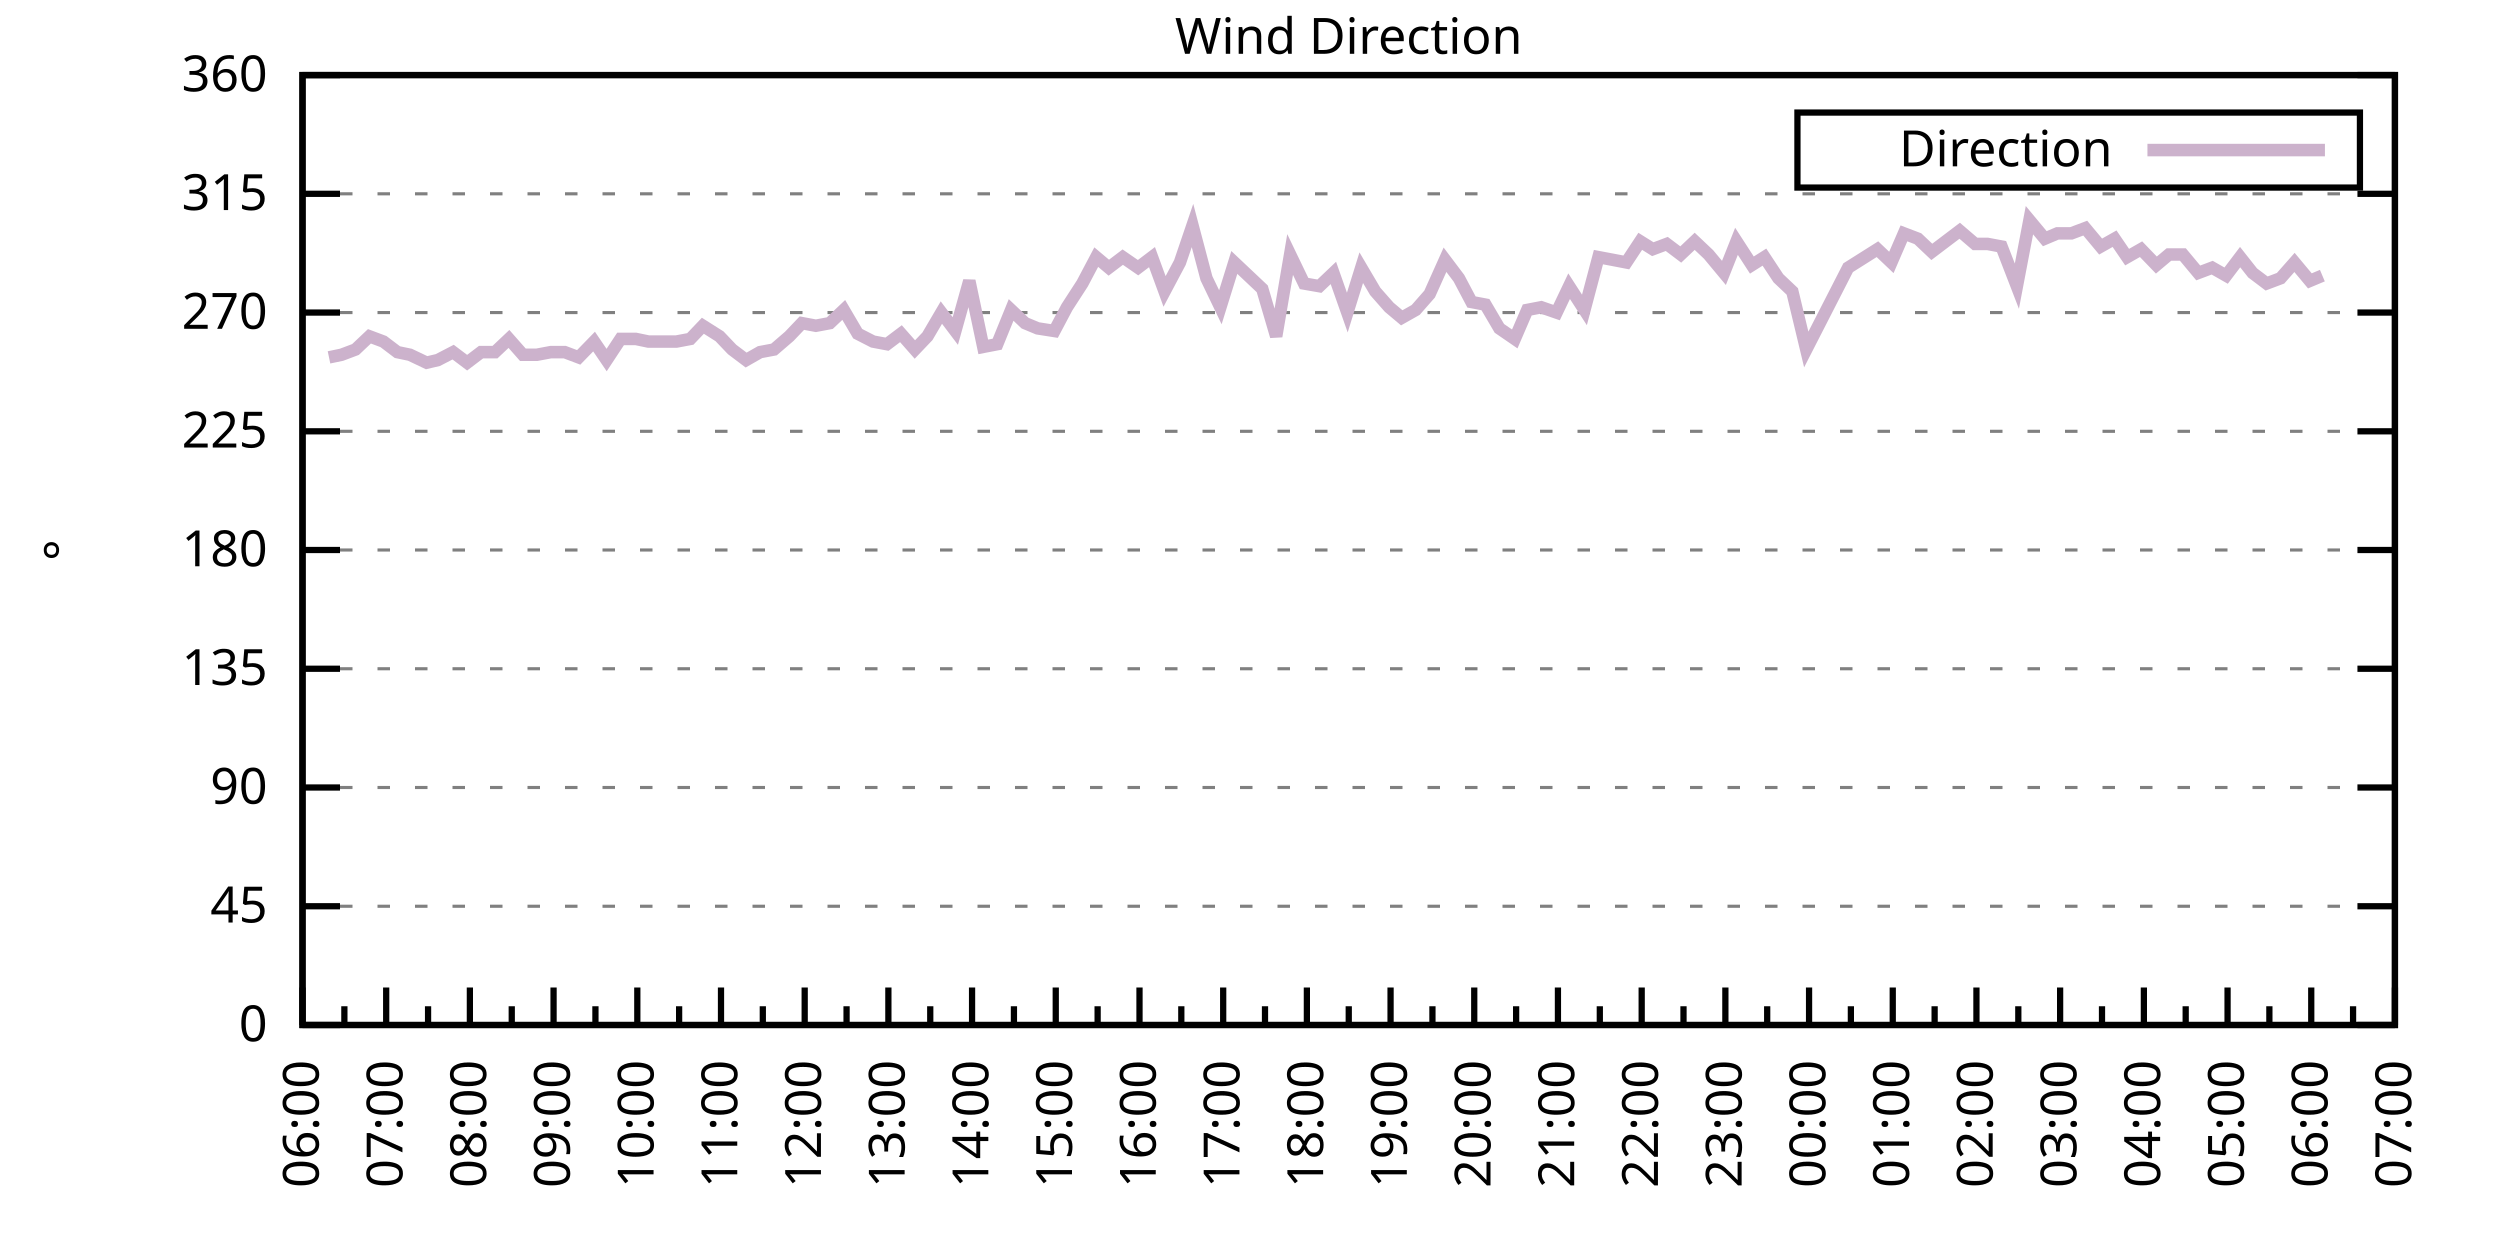
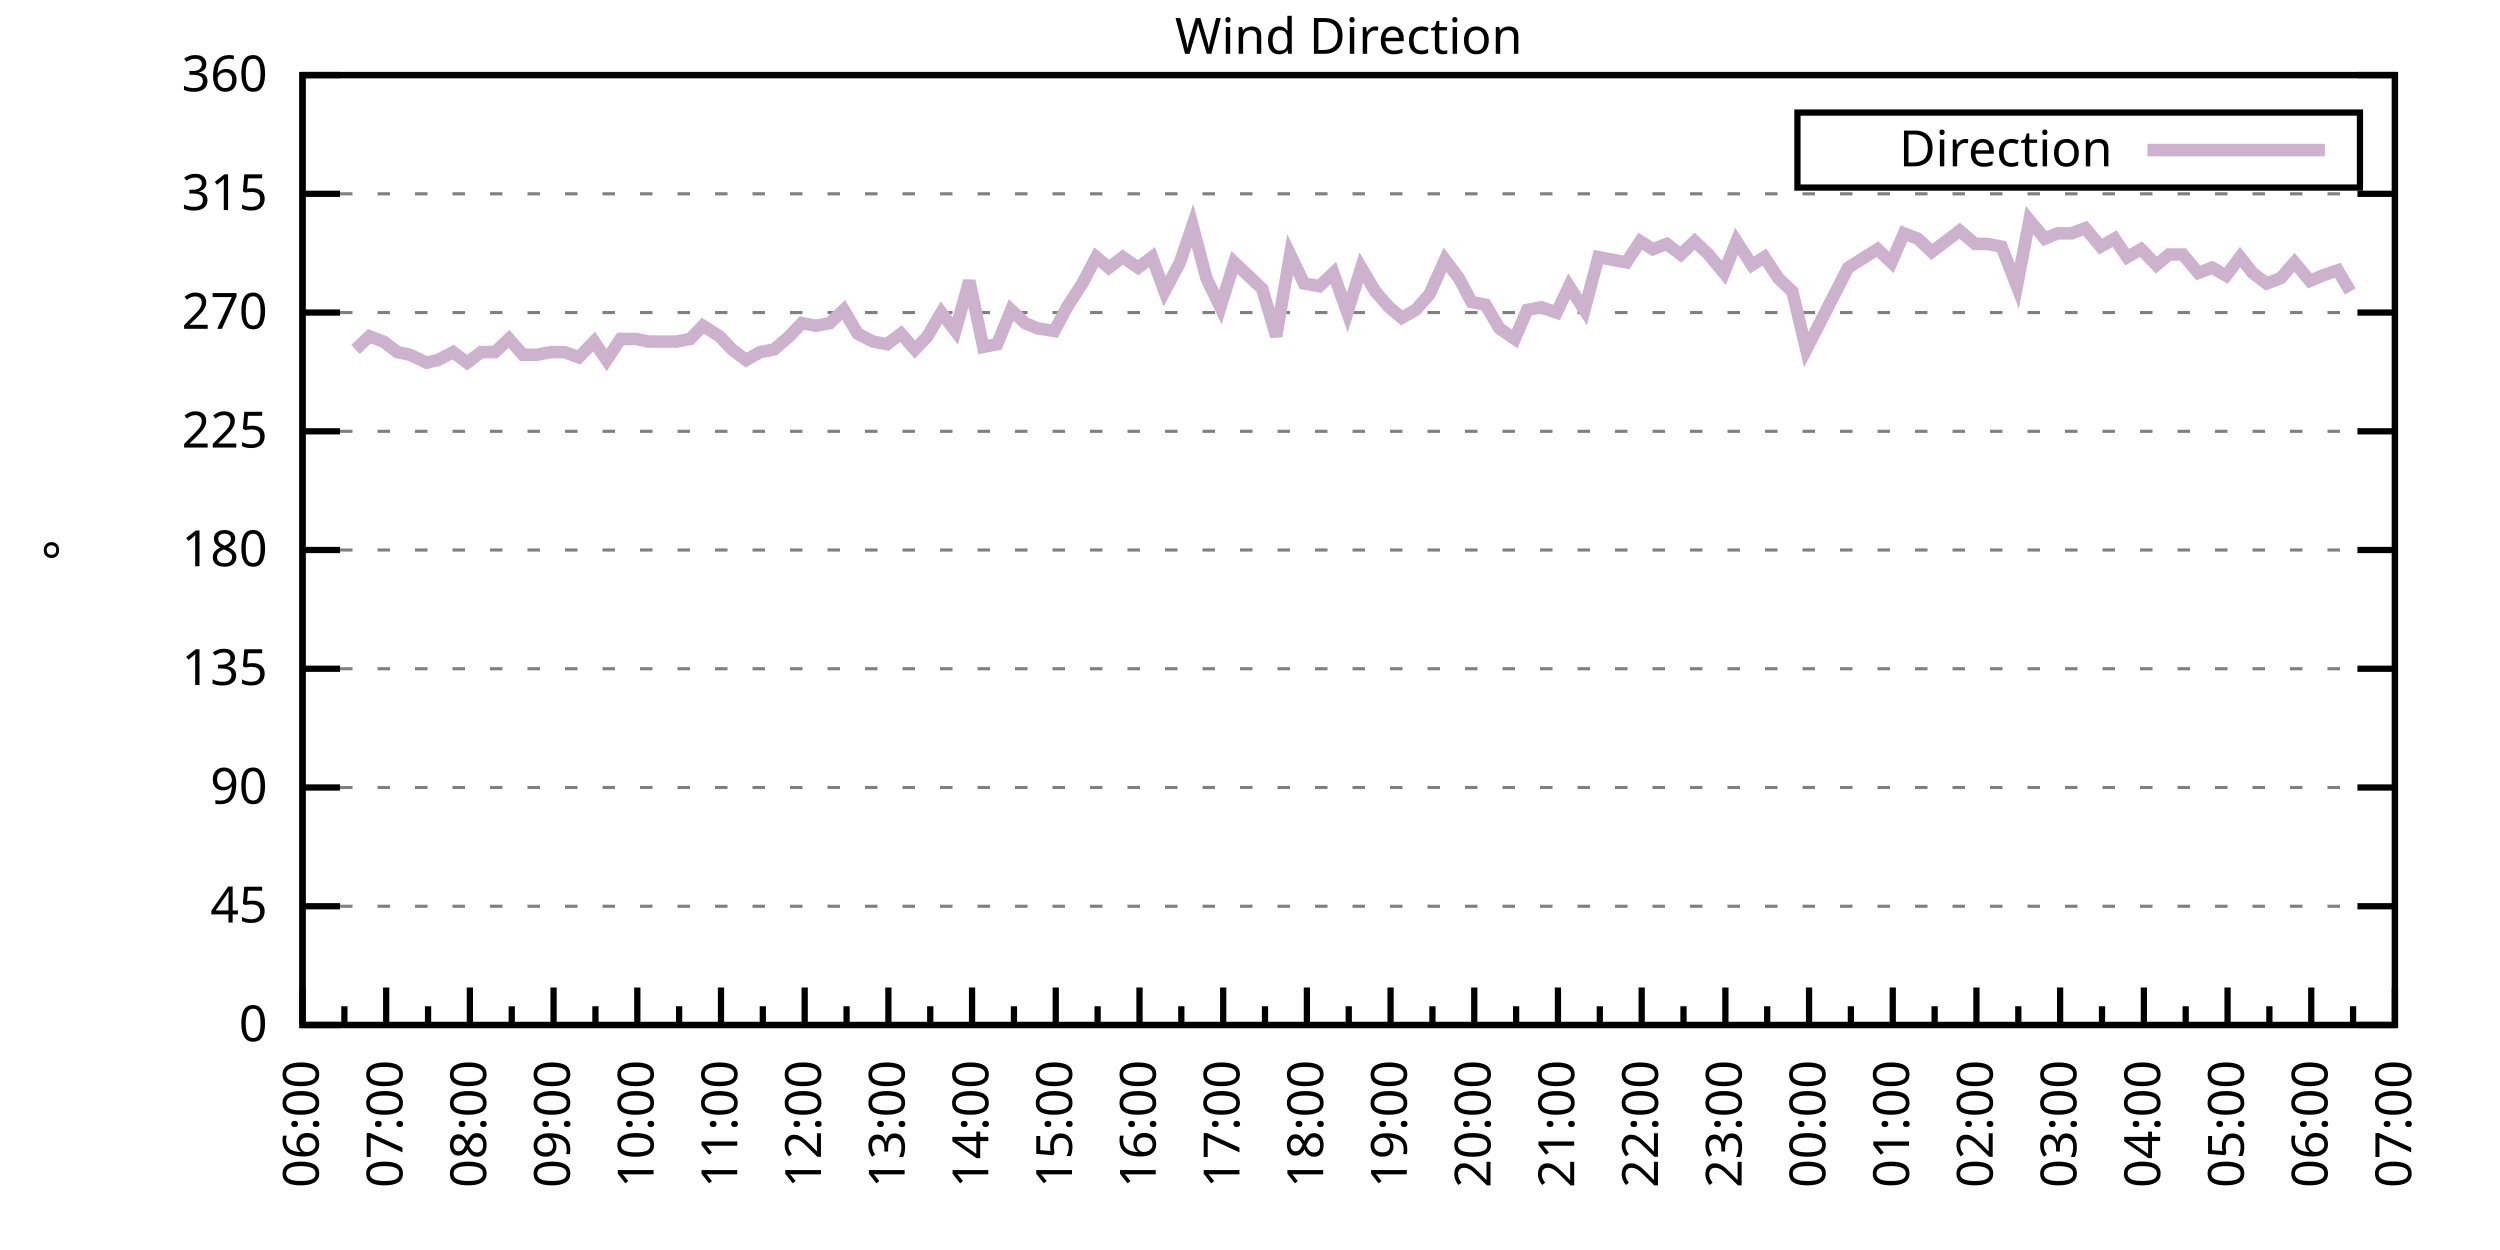
<svg xmlns="http://www.w3.org/2000/svg" xmlns:xlink="http://www.w3.org/1999/xlink" width="400" height="200" viewBox="0 0 400 200">
  <g id="gnuplot_canvas">
    <rect x="0" y="0" width="400" height="200" fill="none" />
    <defs>
      <circle id="gpDot" r="0.5" stroke-width="0.5" stroke="currentColor" />
      <path id="gpPt0" stroke-width="0.333" stroke="currentColor" d="M-1,0 h2 M0,-1 v2" />
      <path id="gpPt1" stroke-width="0.333" stroke="currentColor" d="M-1,-1 L1,1 M1,-1 L-1,1" />
      <path id="gpPt2" stroke-width="0.333" stroke="currentColor" d="M-1,0 L1,0 M0,-1 L0,1 M-1,-1 L1,1 M-1,1 L1,-1" />
      <rect id="gpPt3" stroke-width="0.333" stroke="currentColor" x="-1" y="-1" width="2" height="2" />
      <rect id="gpPt4" stroke-width="0.333" stroke="currentColor" fill="currentColor" x="-1" y="-1" width="2" height="2" />
      <circle id="gpPt5" stroke-width="0.333" stroke="currentColor" cx="0" cy="0" r="1" />
      <use xlink:href="#gpPt5" id="gpPt6" fill="currentColor" stroke="none" />
      <path id="gpPt7" stroke-width="0.333" stroke="currentColor" d="M0,-1.33 L-1.33,0.67 L1.33,0.67 z" />
      <use xlink:href="#gpPt7" id="gpPt8" fill="currentColor" stroke="none" />
      <use xlink:href="#gpPt7" id="gpPt9" stroke="currentColor" transform="rotate(180)" />
      <use xlink:href="#gpPt9" id="gpPt10" fill="currentColor" stroke="none" />
      <use xlink:href="#gpPt3" id="gpPt11" stroke="currentColor" transform="rotate(45)" />
      <use xlink:href="#gpPt11" id="gpPt12" fill="currentColor" stroke="none" />
      <path id="gpPt13" stroke-width="0.333" stroke="currentColor" d="M0,1.330 L1.265,0.411 L0.782,-1.067 L-0.782,-1.076 L-1.265,0.411 z" />
      <use xlink:href="#gpPt13" id="gpPt14" fill="currentColor" stroke="none" />
      <filter id="textbox" filterUnits="objectBoundingBox" x="0" y="0" height="1" width="1">
        <feFlood flood-color="white" flood-opacity="1" result="bgnd" />
        <feComposite in="SourceGraphic" in2="bgnd" operator="atop" />
      </filter>
      <filter id="greybox" filterUnits="objectBoundingBox" x="0" y="0" height="1" width="1">
        <feFlood flood-color="lightgrey" flood-opacity="1" result="grey" />
        <feComposite in="SourceGraphic" in2="grey" operator="atop" />
      </filter>
    </defs>
    <g fill="none" color="white" stroke="currentColor" stroke-width="1.00" stroke-linecap="butt" stroke-linejoin="miter">
</g>
    <g fill="none" color="black" stroke="currentColor" stroke-width="1.00" stroke-linecap="butt" stroke-linejoin="miter">
      <g stroke="none" shape-rendering="crispEdges">
        <polygon fill="rgb(255, 255, 255)" points="48.40,164.00 383.18,164.00 383.18,12.02 48.40,12.02 " />
      </g>
    </g>
    <g fill="none" color="black" stroke="currentColor" stroke-width="1.00" stroke-linecap="butt" stroke-linejoin="miter">
</g>
    <g fill="none" color="black" stroke="black" stroke-width="0.50" stroke-linecap="butt" stroke-linejoin="miter">
</g>
    <g fill="none" color="gray" stroke="currentColor" stroke-width="0.50" stroke-linecap="butt" stroke-linejoin="miter">
      <path stroke="gray" stroke-dasharray="2,4" class="gridline" d="M48.40,164.00 L383.19,164.00  " />
    </g>
    <g fill="none" color="gray" stroke="gray" stroke-width="1.00" stroke-linecap="butt" stroke-linejoin="miter">
</g>
    <g fill="none" color="black" stroke="currentColor" stroke-width="1.00" stroke-linecap="butt" stroke-linejoin="miter">
      <path stroke="black" d="M48.40,164.00 L54.40,164.00 M383.19,164.00 L377.19,164.00  " />
      <g transform="translate(42.80,166.60)" stroke="none" fill="black" font-family="Sans" font-size="8.00" text-anchor="end">
        <text>
          <tspan font-family="Sans"> 0</tspan>
        </text>
      </g>
    </g>
    <g fill="none" color="black" stroke="currentColor" stroke-width="1.00" stroke-linecap="butt" stroke-linejoin="miter">
</g>
    <g fill="none" color="black" stroke="black" stroke-width="0.50" stroke-linecap="butt" stroke-linejoin="miter">
</g>
    <g fill="none" color="gray" stroke="currentColor" stroke-width="0.50" stroke-linecap="butt" stroke-linejoin="miter">
      <path stroke="gray" stroke-dasharray="2,4" class="gridline" d="M48.40,145.00 L383.19,145.00  " />
    </g>
    <g fill="none" color="gray" stroke="gray" stroke-width="1.00" stroke-linecap="butt" stroke-linejoin="miter">
</g>
    <g fill="none" color="black" stroke="currentColor" stroke-width="1.00" stroke-linecap="butt" stroke-linejoin="miter">
      <path stroke="black" d="M48.40,145.00 L54.40,145.00 M383.19,145.00 L377.19,145.00  " />
      <g transform="translate(42.80,147.60)" stroke="none" fill="black" font-family="Sans" font-size="8.00" text-anchor="end">
        <text>
          <tspan font-family="Sans"> 45</tspan>
        </text>
      </g>
    </g>
    <g fill="none" color="black" stroke="currentColor" stroke-width="1.00" stroke-linecap="butt" stroke-linejoin="miter">
</g>
    <g fill="none" color="black" stroke="black" stroke-width="0.50" stroke-linecap="butt" stroke-linejoin="miter">
</g>
    <g fill="none" color="gray" stroke="currentColor" stroke-width="0.50" stroke-linecap="butt" stroke-linejoin="miter">
      <path stroke="gray" stroke-dasharray="2,4" class="gridline" d="M48.40,126.00 L383.19,126.00  " />
    </g>
    <g fill="none" color="gray" stroke="gray" stroke-width="1.00" stroke-linecap="butt" stroke-linejoin="miter">
</g>
    <g fill="none" color="black" stroke="currentColor" stroke-width="1.00" stroke-linecap="butt" stroke-linejoin="miter">
      <path stroke="black" d="M48.40,126.00 L54.40,126.00 M383.19,126.00 L377.19,126.00  " />
      <g transform="translate(42.80,128.60)" stroke="none" fill="black" font-family="Sans" font-size="8.00" text-anchor="end">
        <text>
          <tspan font-family="Sans"> 90</tspan>
        </text>
      </g>
    </g>
    <g fill="none" color="black" stroke="currentColor" stroke-width="1.00" stroke-linecap="butt" stroke-linejoin="miter">
</g>
    <g fill="none" color="black" stroke="black" stroke-width="0.50" stroke-linecap="butt" stroke-linejoin="miter">
</g>
    <g fill="none" color="gray" stroke="currentColor" stroke-width="0.50" stroke-linecap="butt" stroke-linejoin="miter">
      <path stroke="gray" stroke-dasharray="2,4" class="gridline" d="M48.40,107.00 L383.19,107.00  " />
    </g>
    <g fill="none" color="gray" stroke="gray" stroke-width="1.00" stroke-linecap="butt" stroke-linejoin="miter">
</g>
    <g fill="none" color="black" stroke="currentColor" stroke-width="1.00" stroke-linecap="butt" stroke-linejoin="miter">
      <path stroke="black" d="M48.40,107.00 L54.40,107.00 M383.19,107.00 L377.19,107.00  " />
      <g transform="translate(42.80,109.60)" stroke="none" fill="black" font-family="Sans" font-size="8.00" text-anchor="end">
        <text>
          <tspan font-family="Sans"> 135</tspan>
        </text>
      </g>
    </g>
    <g fill="none" color="black" stroke="currentColor" stroke-width="1.00" stroke-linecap="butt" stroke-linejoin="miter">
</g>
    <g fill="none" color="black" stroke="black" stroke-width="0.50" stroke-linecap="butt" stroke-linejoin="miter">
</g>
    <g fill="none" color="gray" stroke="currentColor" stroke-width="0.50" stroke-linecap="butt" stroke-linejoin="miter">
      <path stroke="gray" stroke-dasharray="2,4" class="gridline" d="M48.40,88.00 L383.19,88.00  " />
    </g>
    <g fill="none" color="gray" stroke="gray" stroke-width="1.00" stroke-linecap="butt" stroke-linejoin="miter">
</g>
    <g fill="none" color="black" stroke="currentColor" stroke-width="1.00" stroke-linecap="butt" stroke-linejoin="miter">
      <path stroke="black" d="M48.40,88.00 L54.40,88.00 M383.19,88.00 L377.19,88.00  " />
      <g transform="translate(42.80,90.60)" stroke="none" fill="black" font-family="Sans" font-size="8.00" text-anchor="end">
        <text>
          <tspan font-family="Sans"> 180</tspan>
        </text>
      </g>
    </g>
    <g fill="none" color="black" stroke="currentColor" stroke-width="1.00" stroke-linecap="butt" stroke-linejoin="miter">
</g>
    <g fill="none" color="black" stroke="black" stroke-width="0.50" stroke-linecap="butt" stroke-linejoin="miter">
</g>
    <g fill="none" color="gray" stroke="currentColor" stroke-width="0.50" stroke-linecap="butt" stroke-linejoin="miter">
      <path stroke="gray" stroke-dasharray="2,4" class="gridline" d="M48.40,69.01 L383.19,69.01  " />
    </g>
    <g fill="none" color="gray" stroke="gray" stroke-width="1.00" stroke-linecap="butt" stroke-linejoin="miter">
</g>
    <g fill="none" color="black" stroke="currentColor" stroke-width="1.00" stroke-linecap="butt" stroke-linejoin="miter">
      <path stroke="black" d="M48.40,69.01 L54.40,69.01 M383.19,69.01 L377.19,69.01  " />
      <g transform="translate(42.80,71.61)" stroke="none" fill="black" font-family="Sans" font-size="8.00" text-anchor="end">
        <text>
          <tspan font-family="Sans"> 225</tspan>
        </text>
      </g>
    </g>
    <g fill="none" color="black" stroke="currentColor" stroke-width="1.00" stroke-linecap="butt" stroke-linejoin="miter">
</g>
    <g fill="none" color="black" stroke="black" stroke-width="0.50" stroke-linecap="butt" stroke-linejoin="miter">
</g>
    <g fill="none" color="gray" stroke="currentColor" stroke-width="0.50" stroke-linecap="butt" stroke-linejoin="miter">
      <path stroke="gray" stroke-dasharray="2,4" class="gridline" d="M48.40,50.01 L383.19,50.01  " />
    </g>
    <g fill="none" color="gray" stroke="gray" stroke-width="1.00" stroke-linecap="butt" stroke-linejoin="miter">
</g>
    <g fill="none" color="black" stroke="currentColor" stroke-width="1.00" stroke-linecap="butt" stroke-linejoin="miter">
      <path stroke="black" d="M48.40,50.01 L54.40,50.01 M383.19,50.01 L377.19,50.01  " />
      <g transform="translate(42.80,52.61)" stroke="none" fill="black" font-family="Sans" font-size="8.00" text-anchor="end">
        <text>
          <tspan font-family="Sans"> 270</tspan>
        </text>
      </g>
    </g>
    <g fill="none" color="black" stroke="currentColor" stroke-width="1.00" stroke-linecap="butt" stroke-linejoin="miter">
</g>
    <g fill="none" color="black" stroke="black" stroke-width="0.50" stroke-linecap="butt" stroke-linejoin="miter">
</g>
    <g fill="none" color="gray" stroke="currentColor" stroke-width="0.50" stroke-linecap="butt" stroke-linejoin="miter">
      <path stroke="gray" stroke-dasharray="2,4" class="gridline" d="M48.40,31.01 L383.19,31.01  " />
    </g>
    <g fill="none" color="gray" stroke="gray" stroke-width="1.00" stroke-linecap="butt" stroke-linejoin="miter">
</g>
    <g fill="none" color="black" stroke="currentColor" stroke-width="1.00" stroke-linecap="butt" stroke-linejoin="miter">
      <path stroke="black" d="M48.40,31.01 L54.40,31.01 M383.19,31.01 L377.19,31.01  " />
      <g transform="translate(42.80,33.61)" stroke="none" fill="black" font-family="Sans" font-size="8.00" text-anchor="end">
        <text>
          <tspan font-family="Sans"> 315</tspan>
        </text>
      </g>
    </g>
    <g fill="none" color="black" stroke="currentColor" stroke-width="1.00" stroke-linecap="butt" stroke-linejoin="miter">
</g>
    <g fill="none" color="black" stroke="black" stroke-width="0.50" stroke-linecap="butt" stroke-linejoin="miter">
</g>
    <g fill="none" color="gray" stroke="currentColor" stroke-width="0.50" stroke-linecap="butt" stroke-linejoin="miter">
      <path stroke="gray" stroke-dasharray="2,4" class="gridline" d="M48.40,12.01 L383.19,12.01  " />
    </g>
    <g fill="none" color="gray" stroke="gray" stroke-width="1.00" stroke-linecap="butt" stroke-linejoin="miter">
</g>
    <g fill="none" color="black" stroke="currentColor" stroke-width="1.00" stroke-linecap="butt" stroke-linejoin="miter">
      <path stroke="black" d="M48.40,12.01 L54.40,12.01 M383.19,12.01 L377.19,12.01  " />
      <g transform="translate(42.80,14.61)" stroke="none" fill="black" font-family="Sans" font-size="8.00" text-anchor="end">
        <text>
          <tspan font-family="Sans"> 360</tspan>
        </text>
      </g>
    </g>
    <g fill="none" color="black" stroke="currentColor" stroke-width="1.00" stroke-linecap="butt" stroke-linejoin="miter">
      <path stroke="black" d="M48.40,164.00 L48.40,158.00  " />
      <g transform="translate(51.00,169.60) rotate(270)" stroke="none" fill="black" font-family="Sans" font-size="8.00" text-anchor="end">
        <text>
          <tspan font-family="Sans">06:00</tspan>
        </text>
      </g>
    </g>
    <g fill="none" color="black" stroke="currentColor" stroke-width="1.00" stroke-linecap="butt" stroke-linejoin="miter">
      <path stroke="black" d="M55.10,164.00 L55.10,161.00 M61.79,164.00 L61.79,158.00  " />
      <g transform="translate(64.39,169.60) rotate(270)" stroke="none" fill="black" font-family="Sans" font-size="8.00" text-anchor="end">
        <text>
          <tspan font-family="Sans">07:00</tspan>
        </text>
      </g>
    </g>
    <g fill="none" color="black" stroke="currentColor" stroke-width="1.00" stroke-linecap="butt" stroke-linejoin="miter">
      <path stroke="black" d="M68.49,164.00 L68.49,161.00 M75.18,164.00 L75.18,158.00  " />
      <g transform="translate(77.78,169.60) rotate(270)" stroke="none" fill="black" font-family="Sans" font-size="8.00" text-anchor="end">
        <text>
          <tspan font-family="Sans">08:00</tspan>
        </text>
      </g>
    </g>
    <g fill="none" color="black" stroke="currentColor" stroke-width="1.00" stroke-linecap="butt" stroke-linejoin="miter">
      <path stroke="black" d="M81.88,164.00 L81.88,161.00 M88.57,164.00 L88.57,158.00  " />
      <g transform="translate(91.17,169.60) rotate(270)" stroke="none" fill="black" font-family="Sans" font-size="8.00" text-anchor="end">
        <text>
          <tspan font-family="Sans">09:00</tspan>
        </text>
      </g>
    </g>
    <g fill="none" color="black" stroke="currentColor" stroke-width="1.00" stroke-linecap="butt" stroke-linejoin="miter">
      <path stroke="black" d="M95.27,164.00 L95.27,161.00 M101.97,164.00 L101.97,158.00  " />
      <g transform="translate(104.57,169.60) rotate(270)" stroke="none" fill="black" font-family="Sans" font-size="8.00" text-anchor="end">
        <text>
          <tspan font-family="Sans">10:00</tspan>
        </text>
      </g>
    </g>
    <g fill="none" color="black" stroke="currentColor" stroke-width="1.00" stroke-linecap="butt" stroke-linejoin="miter">
      <path stroke="black" d="M108.66,164.00 L108.66,161.00 M115.36,164.00 L115.36,158.00  " />
      <g transform="translate(117.96,169.60) rotate(270)" stroke="none" fill="black" font-family="Sans" font-size="8.00" text-anchor="end">
        <text>
          <tspan font-family="Sans">11:00</tspan>
        </text>
      </g>
    </g>
    <g fill="none" color="black" stroke="currentColor" stroke-width="1.00" stroke-linecap="butt" stroke-linejoin="miter">
      <path stroke="black" d="M122.05,164.00 L122.05,161.00 M128.75,164.00 L128.75,158.00  " />
      <g transform="translate(131.35,169.60) rotate(270)" stroke="none" fill="black" font-family="Sans" font-size="8.00" text-anchor="end">
        <text>
          <tspan font-family="Sans">12:00</tspan>
        </text>
      </g>
    </g>
    <g fill="none" color="black" stroke="currentColor" stroke-width="1.00" stroke-linecap="butt" stroke-linejoin="miter">
      <path stroke="black" d="M135.45,164.00 L135.45,161.00 M142.14,164.00 L142.14,158.00  " />
      <g transform="translate(144.74,169.60) rotate(270)" stroke="none" fill="black" font-family="Sans" font-size="8.00" text-anchor="end">
        <text>
          <tspan font-family="Sans">13:00</tspan>
        </text>
      </g>
    </g>
    <g fill="none" color="black" stroke="currentColor" stroke-width="1.00" stroke-linecap="butt" stroke-linejoin="miter">
      <path stroke="black" d="M148.84,164.00 L148.84,161.00 M155.53,164.00 L155.53,158.00  " />
      <g transform="translate(158.13,169.60) rotate(270)" stroke="none" fill="black" font-family="Sans" font-size="8.00" text-anchor="end">
        <text>
          <tspan font-family="Sans">14:00</tspan>
        </text>
      </g>
    </g>
    <g fill="none" color="black" stroke="currentColor" stroke-width="1.00" stroke-linecap="butt" stroke-linejoin="miter">
      <path stroke="black" d="M162.23,164.00 L162.23,161.00 M168.92,164.00 L168.92,158.00  " />
      <g transform="translate(171.52,169.60) rotate(270)" stroke="none" fill="black" font-family="Sans" font-size="8.00" text-anchor="end">
        <text>
          <tspan font-family="Sans">15:00</tspan>
        </text>
      </g>
    </g>
    <g fill="none" color="black" stroke="currentColor" stroke-width="1.00" stroke-linecap="butt" stroke-linejoin="miter">
      <path stroke="black" d="M175.62,164.00 L175.62,161.00 M182.32,164.00 L182.32,158.00  " />
      <g transform="translate(184.92,169.60) rotate(270)" stroke="none" fill="black" font-family="Sans" font-size="8.00" text-anchor="end">
        <text>
          <tspan font-family="Sans">16:00</tspan>
        </text>
      </g>
    </g>
    <g fill="none" color="black" stroke="currentColor" stroke-width="1.00" stroke-linecap="butt" stroke-linejoin="miter">
      <path stroke="black" d="M189.01,164.00 L189.01,161.00 M195.71,164.00 L195.71,158.00  " />
      <g transform="translate(198.31,169.60) rotate(270)" stroke="none" fill="black" font-family="Sans" font-size="8.00" text-anchor="end">
        <text>
          <tspan font-family="Sans">17:00</tspan>
        </text>
      </g>
    </g>
    <g fill="none" color="black" stroke="currentColor" stroke-width="1.00" stroke-linecap="butt" stroke-linejoin="miter">
      <path stroke="black" d="M202.40,164.00 L202.40,161.00 M209.10,164.00 L209.10,158.00  " />
      <g transform="translate(211.70,169.60) rotate(270)" stroke="none" fill="black" font-family="Sans" font-size="8.00" text-anchor="end">
        <text>
          <tspan font-family="Sans">18:00</tspan>
        </text>
      </g>
    </g>
    <g fill="none" color="black" stroke="currentColor" stroke-width="1.00" stroke-linecap="butt" stroke-linejoin="miter">
      <path stroke="black" d="M215.80,164.00 L215.80,161.00 M222.49,164.00 L222.49,158.00  " />
      <g transform="translate(225.09,169.60) rotate(270)" stroke="none" fill="black" font-family="Sans" font-size="8.00" text-anchor="end">
        <text>
          <tspan font-family="Sans">19:00</tspan>
        </text>
      </g>
    </g>
    <g fill="none" color="black" stroke="currentColor" stroke-width="1.00" stroke-linecap="butt" stroke-linejoin="miter">
      <path stroke="black" d="M229.19,164.00 L229.19,161.00 M235.88,164.00 L235.88,158.00  " />
      <g transform="translate(238.48,169.60) rotate(270)" stroke="none" fill="black" font-family="Sans" font-size="8.00" text-anchor="end">
        <text>
          <tspan font-family="Sans">20:00</tspan>
        </text>
      </g>
    </g>
    <g fill="none" color="black" stroke="currentColor" stroke-width="1.00" stroke-linecap="butt" stroke-linejoin="miter">
      <path stroke="black" d="M242.58,164.00 L242.58,161.00 M249.27,164.00 L249.27,158.00  " />
      <g transform="translate(251.87,169.60) rotate(270)" stroke="none" fill="black" font-family="Sans" font-size="8.00" text-anchor="end">
        <text>
          <tspan font-family="Sans">21:00</tspan>
        </text>
      </g>
    </g>
    <g fill="none" color="black" stroke="currentColor" stroke-width="1.00" stroke-linecap="butt" stroke-linejoin="miter">
      <path stroke="black" d="M255.97,164.00 L255.97,161.00 M262.67,164.00 L262.67,158.00  " />
      <g transform="translate(265.27,169.60) rotate(270)" stroke="none" fill="black" font-family="Sans" font-size="8.00" text-anchor="end">
        <text>
          <tspan font-family="Sans">22:00</tspan>
        </text>
      </g>
    </g>
    <g fill="none" color="black" stroke="currentColor" stroke-width="1.00" stroke-linecap="butt" stroke-linejoin="miter">
      <path stroke="black" d="M269.36,164.00 L269.36,161.00 M276.06,164.00 L276.06,158.00  " />
      <g transform="translate(278.66,169.60) rotate(270)" stroke="none" fill="black" font-family="Sans" font-size="8.00" text-anchor="end">
        <text>
          <tspan font-family="Sans">23:00</tspan>
        </text>
      </g>
    </g>
    <g fill="none" color="black" stroke="currentColor" stroke-width="1.00" stroke-linecap="butt" stroke-linejoin="miter">
      <path stroke="black" d="M282.75,164.00 L282.75,161.00 M289.45,164.00 L289.45,158.00  " />
      <g transform="translate(292.05,169.60) rotate(270)" stroke="none" fill="black" font-family="Sans" font-size="8.00" text-anchor="end">
        <text>
          <tspan font-family="Sans">00:00</tspan>
        </text>
      </g>
    </g>
    <g fill="none" color="black" stroke="currentColor" stroke-width="1.00" stroke-linecap="butt" stroke-linejoin="miter">
      <path stroke="black" d="M296.14,164.00 L296.14,161.00 M302.84,164.00 L302.84,158.00  " />
      <g transform="translate(305.44,169.60) rotate(270)" stroke="none" fill="black" font-family="Sans" font-size="8.00" text-anchor="end">
        <text>
          <tspan font-family="Sans">01:00</tspan>
        </text>
      </g>
    </g>
    <g fill="none" color="black" stroke="currentColor" stroke-width="1.00" stroke-linecap="butt" stroke-linejoin="miter">
      <path stroke="black" d="M309.54,164.00 L309.54,161.00 M316.23,164.00 L316.23,158.00  " />
      <g transform="translate(318.83,169.60) rotate(270)" stroke="none" fill="black" font-family="Sans" font-size="8.00" text-anchor="end">
        <text>
          <tspan font-family="Sans">02:00</tspan>
        </text>
      </g>
    </g>
    <g fill="none" color="black" stroke="currentColor" stroke-width="1.00" stroke-linecap="butt" stroke-linejoin="miter">
      <path stroke="black" d="M322.93,164.00 L322.93,161.00 M329.62,164.00 L329.62,158.00  " />
      <g transform="translate(332.22,169.60) rotate(270)" stroke="none" fill="black" font-family="Sans" font-size="8.00" text-anchor="end">
        <text>
          <tspan font-family="Sans">03:00</tspan>
        </text>
      </g>
    </g>
    <g fill="none" color="black" stroke="currentColor" stroke-width="1.00" stroke-linecap="butt" stroke-linejoin="miter">
      <path stroke="black" d="M336.32,164.00 L336.32,161.00 M343.02,164.00 L343.02,158.00  " />
      <g transform="translate(345.62,169.60) rotate(270)" stroke="none" fill="black" font-family="Sans" font-size="8.00" text-anchor="end">
        <text>
          <tspan font-family="Sans">04:00</tspan>
        </text>
      </g>
    </g>
    <g fill="none" color="black" stroke="currentColor" stroke-width="1.00" stroke-linecap="butt" stroke-linejoin="miter">
      <path stroke="black" d="M349.71,164.00 L349.71,161.00 M356.41,164.00 L356.41,158.00  " />
      <g transform="translate(359.01,169.60) rotate(270)" stroke="none" fill="black" font-family="Sans" font-size="8.00" text-anchor="end">
        <text>
          <tspan font-family="Sans">05:00</tspan>
        </text>
      </g>
    </g>
    <g fill="none" color="black" stroke="currentColor" stroke-width="1.00" stroke-linecap="butt" stroke-linejoin="miter">
      <path stroke="black" d="M363.10,164.00 L363.10,161.00 M369.80,164.00 L369.80,158.00  " />
      <g transform="translate(372.40,169.60) rotate(270)" stroke="none" fill="black" font-family="Sans" font-size="8.00" text-anchor="end">
        <text>
          <tspan font-family="Sans">06:00</tspan>
        </text>
      </g>
    </g>
    <g fill="none" color="black" stroke="currentColor" stroke-width="1.00" stroke-linecap="butt" stroke-linejoin="miter">
      <path stroke="black" d="M376.49,164.00 L376.49,161.00 M383.19,164.00 L383.19,158.00  " />
      <g transform="translate(385.79,169.60) rotate(270)" stroke="none" fill="black" font-family="Sans" font-size="8.00" text-anchor="end">
        <text>
          <tspan font-family="Sans">07:00</tspan>
        </text>
      </g>
    </g>
    <g fill="none" color="black" stroke="currentColor" stroke-width="1.00" stroke-linecap="butt" stroke-linejoin="miter">
</g>
    <g fill="none" color="black" stroke="currentColor" stroke-width="1.00" stroke-linecap="butt" stroke-linejoin="miter">
      <path stroke="black" d="M48.40,12.01 L48.40,164.00 L383.19,164.00 L383.19,12.01 L48.40,12.01 Z  " />
    </g>
    <g fill="none" color="black" stroke="currentColor" stroke-width="1.00" stroke-linecap="butt" stroke-linejoin="miter">
      <g transform="translate(12.80,88.01) rotate(270)" stroke="none" fill="black" font-family="Sans" font-size="8.00" text-anchor="middle">
        <text>
          <tspan font-family="Sans">°</tspan>
        </text>
      </g>
    </g>
    <g fill="none" color="black" stroke="currentColor" stroke-width="1.00" stroke-linecap="butt" stroke-linejoin="miter">
</g>
    <g fill="none" color="black" stroke="currentColor" stroke-width="1.00" stroke-linecap="butt" stroke-linejoin="miter">
      <path stroke="black" d="M287.59,30.01 L287.59,18.01 L377.59,18.01 L377.59,30.01 L287.59,30.01 Z  " />
    </g>
    <g id="Wind_direction_plot_1">
      <g fill="none" color="white" stroke="black" stroke-width="2.00" stroke-linecap="butt" stroke-linejoin="miter">
</g>
      <g fill="none" color="black" stroke="currentColor" stroke-width="2.00" stroke-linecap="butt" stroke-linejoin="miter">
        <g transform="translate(337.99,26.61)" stroke="none" fill="black" font-family="Sans" font-size="8.00" text-anchor="end">
          <text>
            <tspan font-family="Sans">Direction</tspan>
          </text>
        </g>
      </g>
      <g fill="none" color="black" stroke="currentColor" stroke-width="2.00" stroke-linecap="butt" stroke-linejoin="miter">
-         <path stroke="rgb(204, 178, 204)" d="M343.59,24.01 L371.99,24.01 M52.64,57.18 L54.65,56.76 L56.88,55.92 L59.11,53.81 L61.35,54.65 L63.58,56.34   L65.59,56.76 L68.26,58.03 L70.05,57.61 L72.50,56.34 L74.74,58.03 L76.97,56.34 L79.20,56.34 L81.43,54.23   L83.66,56.76 L85.90,56.76 L88.13,56.34 L90.36,56.34 L92.59,57.18 L95.05,54.65 L97.06,57.61 L99.29,54.23   L101.74,54.23 L103.75,54.65 L108.22,54.65 L110.45,54.23 L112.46,52.12 L115.13,53.81 L117.14,55.92 L119.38,57.61   L121.61,56.34 L123.84,55.92 L126.29,53.81 L128.30,51.70 L130.54,52.12 L132.77,51.70 L135.00,49.59 L137.23,53.39   L139.69,54.65 L141.92,55.07 L144.15,53.39 L146.38,55.92 L148.39,53.81 L150.62,50.01 L152.85,52.96 L155.09,44.94   L157.32,55.50 L159.55,55.07 L161.78,49.59 L164.01,51.70 L166.02,52.54 L168.70,52.96 L170.71,49.16 L173.17,45.36   L175.40,41.14 L177.41,42.83 L179.64,41.14 L182.09,42.83 L184.32,41.14 L186.33,46.63 L188.79,41.99 L190.80,36.08   L193.03,44.52 L195.26,49.16 L197.49,41.99 L201.96,46.21 L204.19,53.81 L206.42,40.72 L208.65,45.36 L211.11,45.79   L213.34,43.67 L215.57,50.01 L217.80,42.83 L220.04,46.63 L222.27,49.16 L224.28,50.85 L226.51,49.59 L228.74,47.05   L231.20,41.56 L233.43,44.52 L235.44,48.32 L237.67,48.74 L239.90,52.54 L242.36,54.23 L244.36,49.59 L246.60,49.16   L249.05,50.01 L251.06,45.79 L253.51,49.59 L255.75,41.14 L257.98,41.56 L260.21,41.99 L262.44,38.61 L264.45,39.87   L266.68,39.03 L268.92,40.72 L271.15,38.61 L273.38,40.72 L275.83,43.67 L277.84,38.61 L280.30,42.41 L282.31,41.14   L284.54,44.52 L286.77,46.63 L289.00,55.92 L295.70,42.83 L300.39,39.87 L302.62,41.99 L304.63,37.34 L306.86,38.19   L309.09,40.30 L313.55,36.92 L316.01,39.03 L318.02,39.03 L320.25,39.45 L322.70,45.79 L324.71,35.23 L327.17,38.19   L329.18,37.34 L331.41,37.34 L333.64,36.50 L336.10,39.45 L338.33,38.19 L340.34,41.14 L342.57,39.87 L345.02,42.41   L347.03,40.72 L349.26,40.72 L351.72,43.67 L353.95,42.83 L356.18,44.10 L358.42,41.14 L360.42,43.67 L362.66,45.36   L364.89,44.52 L367.12,41.99 L369.58,44.94 L371.58,44.10  " />
+         <path stroke="rgb(204, 178, 204)" d="M343.59,24.01 L371.99,24.01 M56.88,55.92 L59.11,53.81 L61.35,54.65 L63.58,56.34 L65.59,56.76 L68.26,58.03   L70.05,57.61 L72.50,56.34 L74.74,58.03 L76.97,56.34 L79.20,56.34 L81.43,54.23 L83.66,56.76 L85.90,56.76   L88.13,56.34 L90.36,56.34 L92.59,57.18 L95.05,54.65 L97.06,57.61 L99.29,54.23 L101.74,54.23 L103.75,54.65   L108.22,54.65 L110.45,54.23 L112.46,52.12 L115.13,53.81 L117.14,55.92 L119.38,57.61 L121.61,56.34 L123.84,55.92   L126.29,53.81 L128.30,51.70 L130.54,52.12 L132.77,51.70 L135.00,49.59 L137.23,53.39 L139.69,54.65 L141.92,55.07   L144.15,53.39 L146.38,55.92 L148.39,53.81 L150.62,50.01 L152.85,52.96 L155.09,44.94 L157.32,55.50 L159.55,55.07   L161.78,49.59 L164.01,51.70 L166.02,52.54 L168.70,52.96 L170.71,49.16 L173.17,45.36 L175.40,41.14 L177.41,42.83   L179.64,41.14 L182.09,42.83 L184.32,41.14 L186.33,46.63 L188.79,41.99 L190.80,36.08 L193.03,44.52 L195.26,49.16   L197.49,41.99 L201.96,46.21 L204.19,53.81 L206.42,40.72 L208.65,45.36 L211.11,45.79 L213.34,43.67 L215.57,50.01   L217.80,42.83 L220.04,46.63 L222.27,49.16 L224.28,50.85 L226.51,49.59 L228.74,47.05 L231.20,41.56 L233.43,44.52   L235.44,48.32 L237.67,48.74 L239.90,52.54 L242.36,54.23 L244.36,49.59 L246.60,49.16 L249.05,50.01 L251.06,45.79   L253.51,49.59 L255.75,41.14 L257.98,41.56 L260.21,41.99 L262.44,38.61 L264.45,39.87 L266.68,39.03 L268.92,40.72   L271.15,38.61 L273.38,40.72 L275.83,43.67 L277.84,38.61 L280.30,42.41 L282.31,41.14 L284.54,44.52 L286.77,46.63   L289.00,55.92 L295.70,42.83 L300.39,39.87 L302.62,41.99 L304.63,37.34 L306.86,38.19 L309.09,40.30 L313.55,36.92   L316.01,39.03 L318.02,39.03 L320.25,39.45 L322.70,45.79 L324.71,35.23 L327.17,38.19 L329.18,37.34 L331.41,37.34   L333.64,36.50 L336.10,39.45 L338.33,38.19 L340.34,41.14 L342.57,39.87 L345.02,42.41 L347.03,40.72 L349.26,40.72   L351.72,43.67 L353.95,42.83 L356.18,44.10 L358.42,41.14 L360.42,43.67 L362.66,45.36 L364.89,44.52 L367.12,41.99   L369.58,44.94 L371.58,44.10 L374.04,43.25 L376.05,46.63  " />
      </g>
    </g>
    <g fill="none" color="black" stroke="currentColor" stroke-width="2.00" stroke-linecap="butt" stroke-linejoin="miter">
</g>
    <g fill="none" color="black" stroke="black" stroke-width="1.00" stroke-linecap="butt" stroke-linejoin="miter">
</g>
    <g fill="none" color="black" stroke="currentColor" stroke-width="1.00" stroke-linecap="butt" stroke-linejoin="miter">
      <path stroke="black" d="M48.40,12.01 L48.40,164.00 L383.19,164.00 L383.19,12.01 L48.40,12.01 Z  " />
    </g>
    <g fill="none" color="black" stroke="currentColor" stroke-width="1.00" stroke-linecap="butt" stroke-linejoin="miter">
      <g transform="translate(215.79,8.61)" stroke="none" fill="black" font-family="Sans" font-size="8.00" text-anchor="middle">
        <text>
          <tspan font-family="Sans">Wind Direction</tspan>
        </text>
      </g>
    </g>
    <g fill="none" color="black" stroke="currentColor" stroke-width="1.00" stroke-linecap="butt" stroke-linejoin="miter">
</g>
  </g>
</svg>
